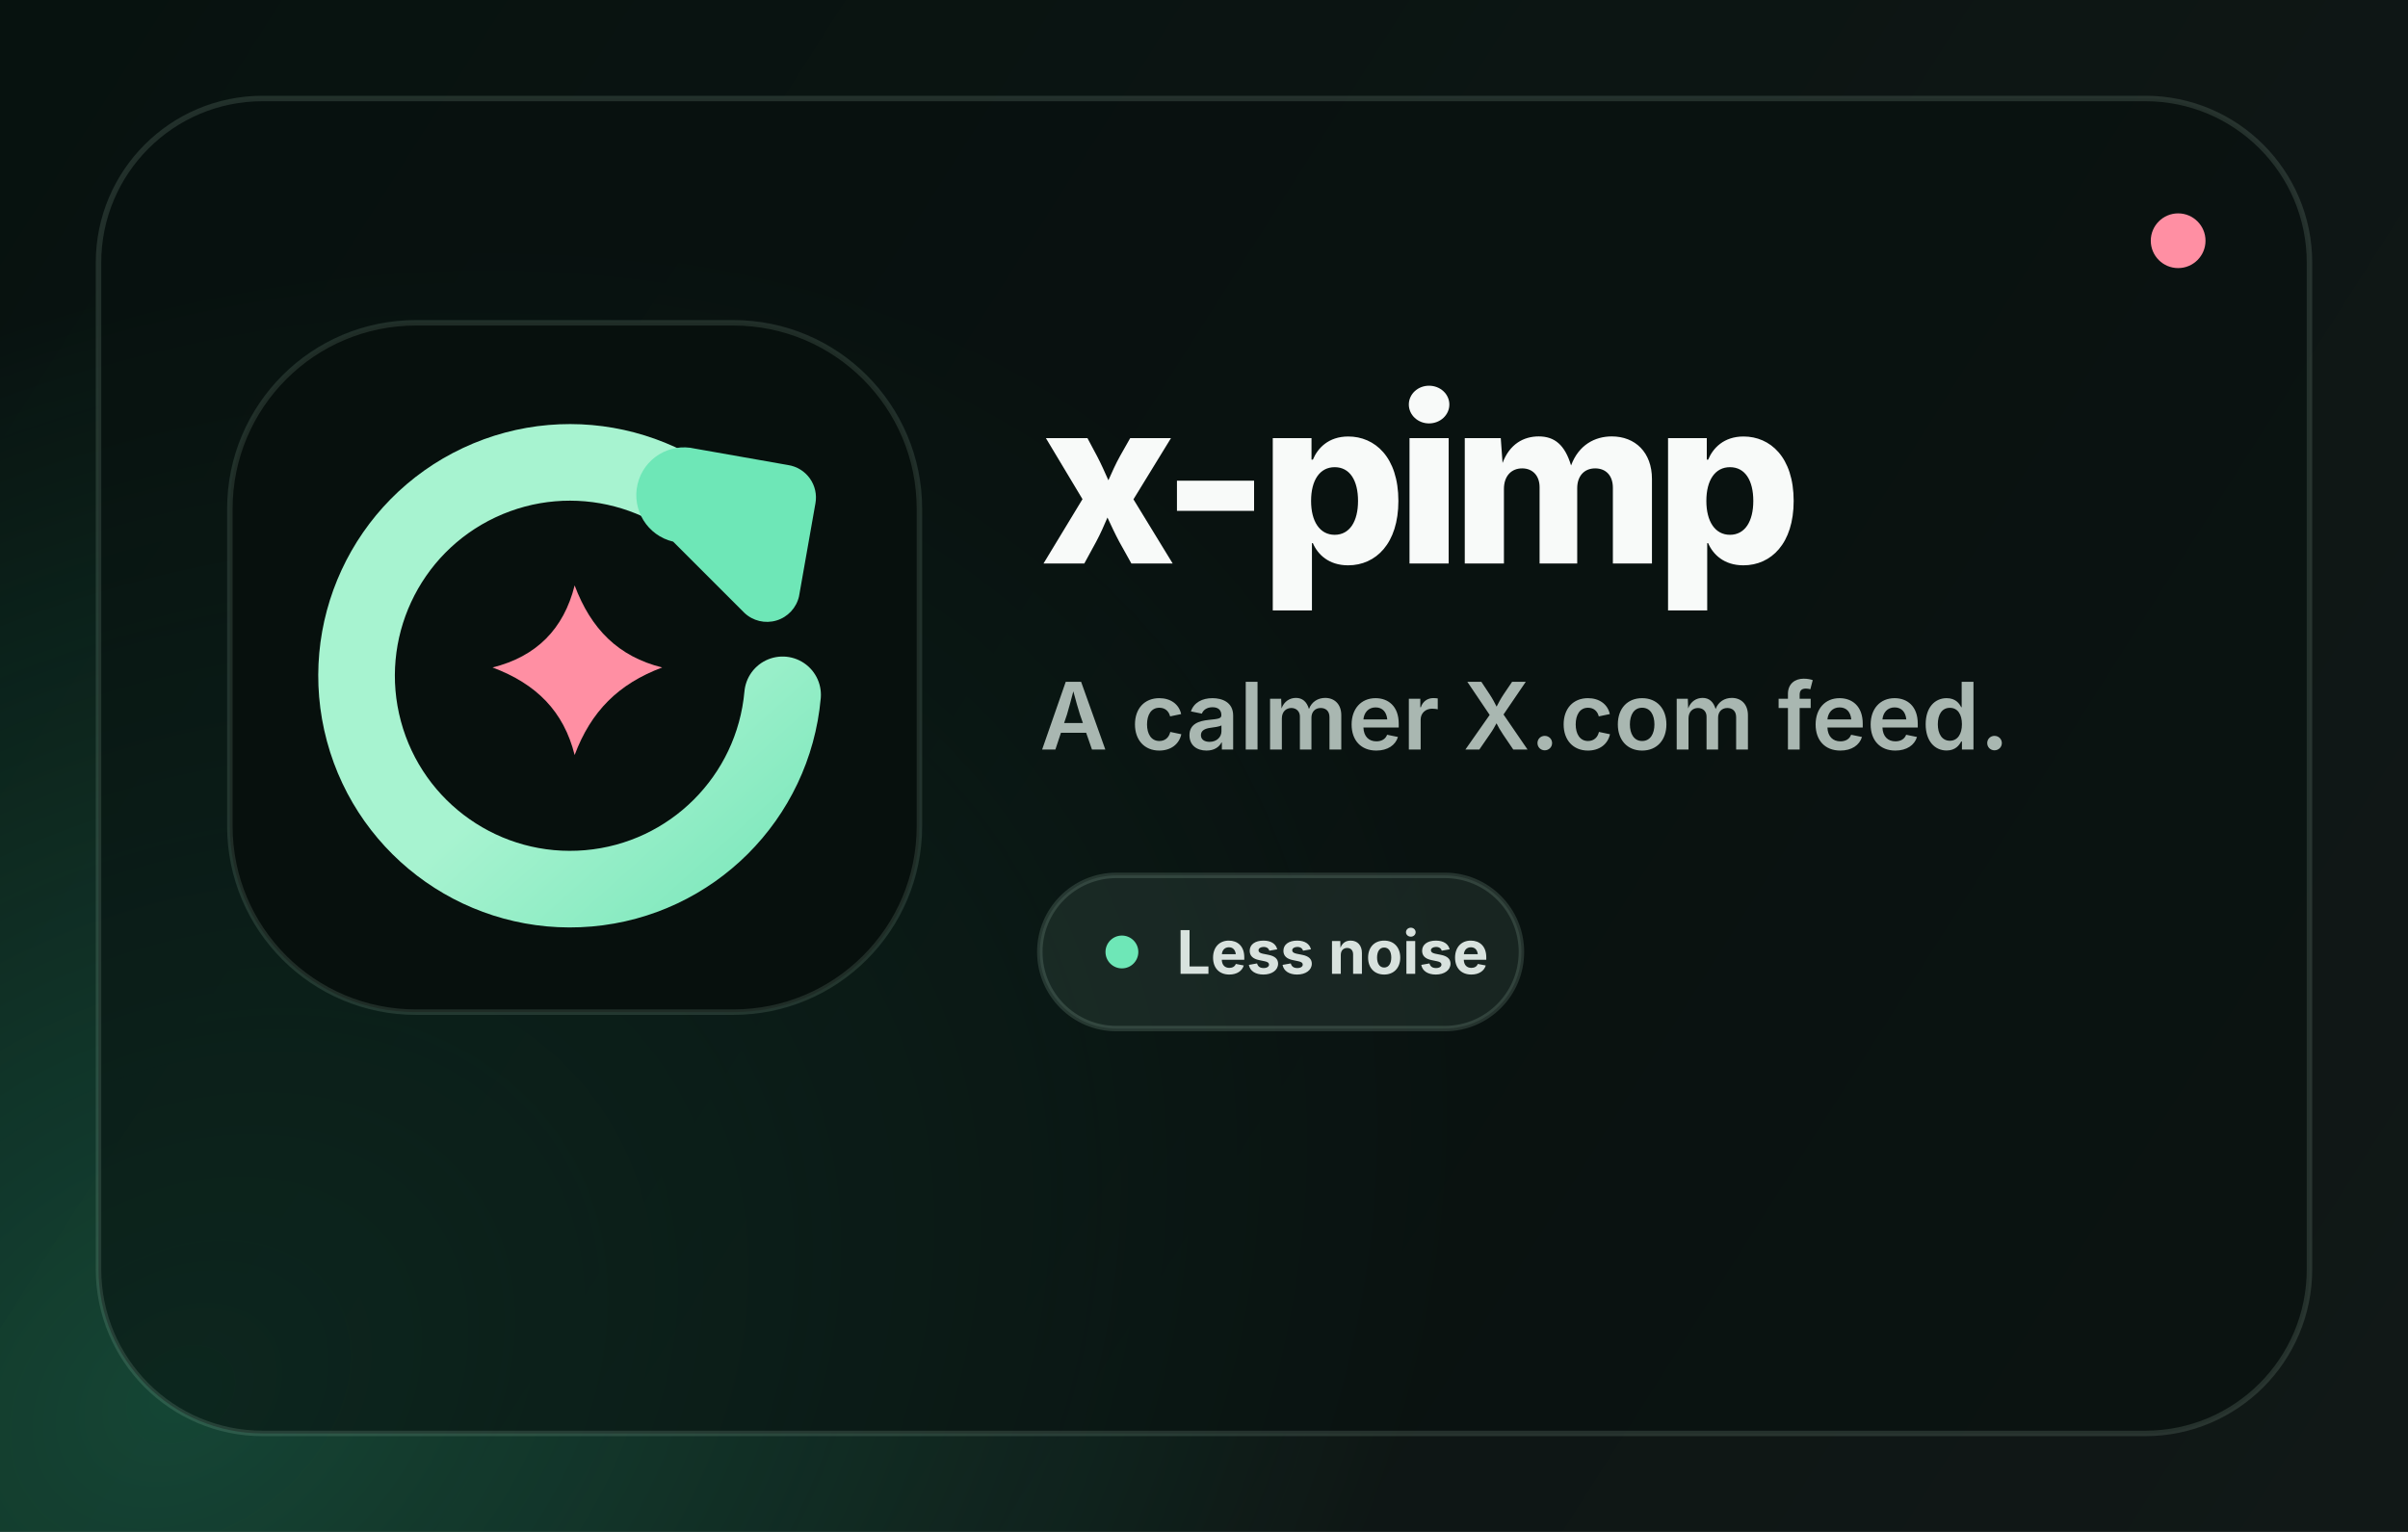
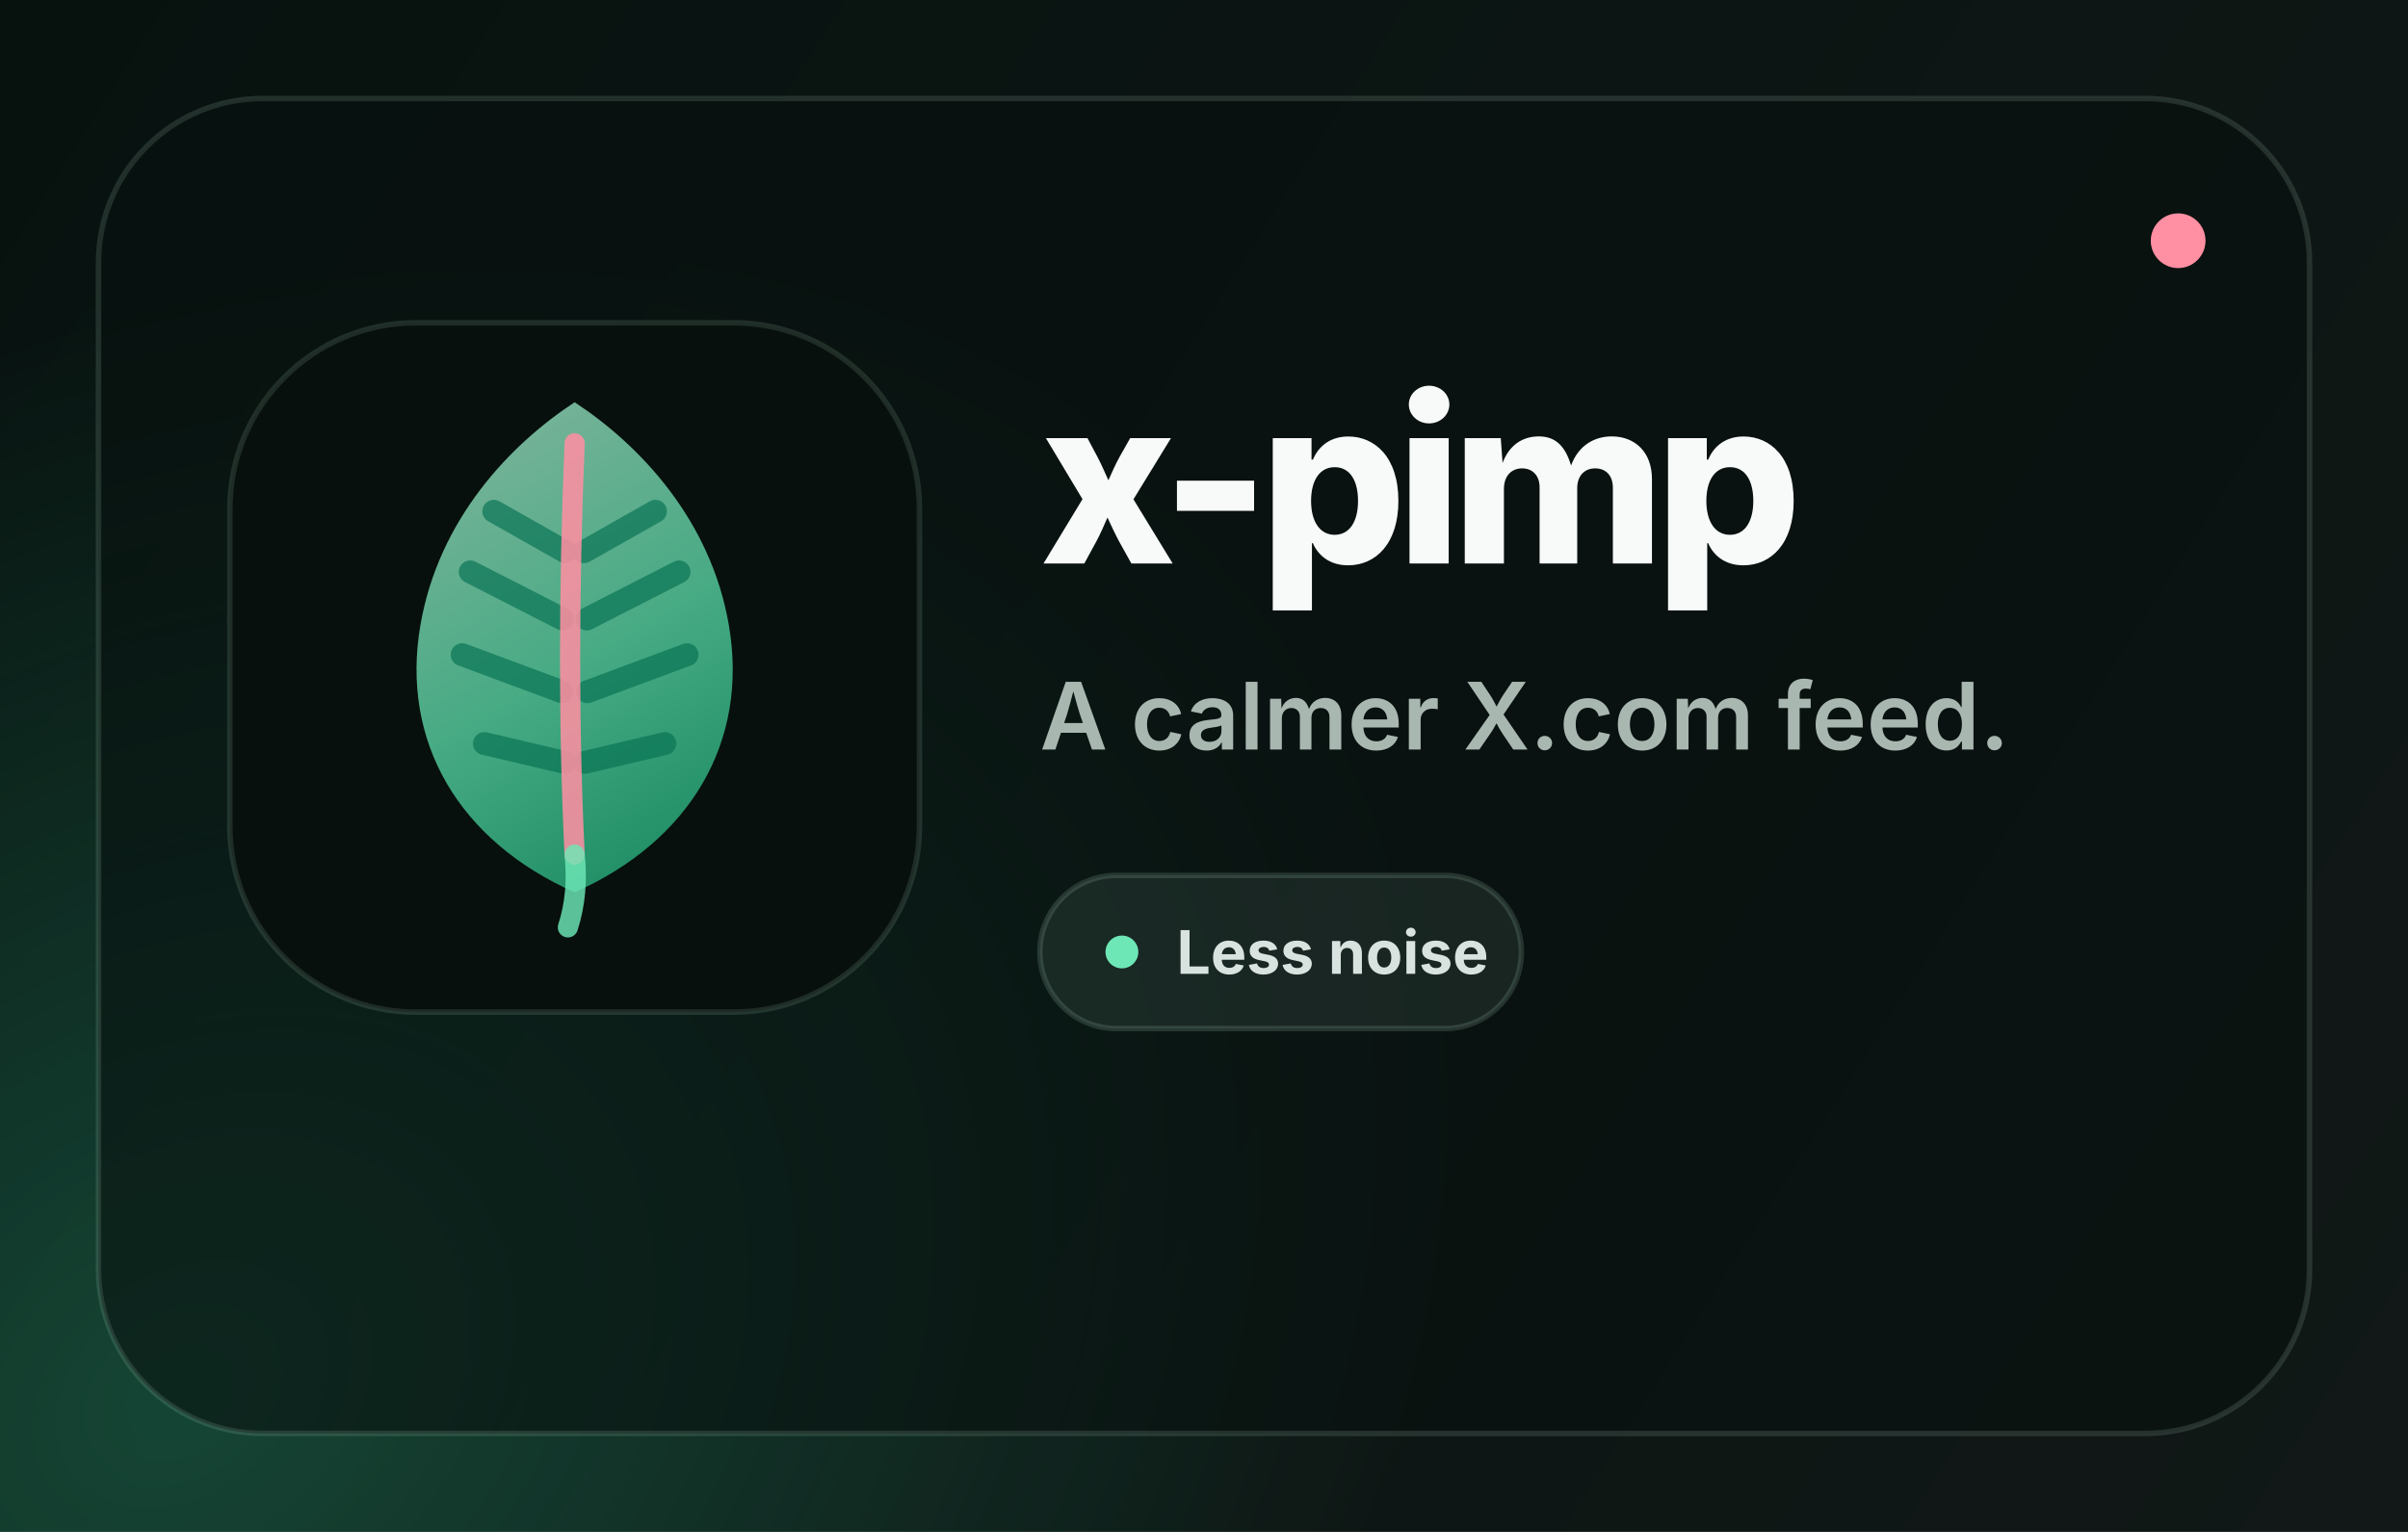
<svg xmlns="http://www.w3.org/2000/svg" width="440" height="280" viewBox="0 0 440 280" role="img" aria-labelledby="title desc">
  <defs>
    <linearGradient id="bg" x1="0" y1="0" x2="440" y2="280" gradientUnits="userSpaceOnUse">
      <stop stop-color="#07120F" />
      <stop offset="1" stop-color="#111817" />
    </linearGradient>
    <radialGradient id="glow" cx="0" cy="0" r="1" gradientTransform="translate(33 254) rotate(-34) scale(250 190)" gradientUnits="userSpaceOnUse">
      <stop stop-color="#34D399" stop-opacity=".26" />
      <stop offset="1" stop-color="#34D399" stop-opacity="0" />
    </radialGradient>
-     <linearGradient id="loop" x1="67" y1="70" x2="153" y2="166" gradientUnits="userSpaceOnUse">
+     <linearGradient id="leaf" x1="320" y1="166" x2="704" y2="836" gradientUnits="userSpaceOnUse">
      <stop stop-color="#A7F3D0" />
-       <stop offset="1" stop-color="#34D399" />
+       <stop offset=".52" stop-color="#5EE7B1" />
+       <stop offset="1" stop-color="#20B981" />
    </linearGradient>
  </defs>
  <rect width="440" height="280" fill="url(#bg)" />
  <rect width="440" height="280" fill="url(#glow)" />
  <rect x="18" y="18" width="404" height="244" rx="30" fill="#08100E" fill-opacity=".58" stroke="#D1FAE5" stroke-opacity=".13" />
  <g transform="translate(42 59)">
    <rect width="126" height="126" rx="34" fill="#07100D" stroke="#D1FAE5" stroke-opacity=".12" />
-     <path d="M94 42A39 39 0 1 0 101 68" fill="none" stroke="url(#loop)" stroke-linecap="round" stroke-width="14" />
-     <path d="m85 23 17 3a6 6 0 0 1 5 7l-3 17a6 6 0 0 1-10 3L81 40a6 6 0 0 1 4-17Z" fill="#6EE7B7" />
-     <path d="M63 48c3 8 8 13 16 15-8 3-13 8-16 16-2-8-7-13-15-16 8-2 13-7 15-15Z" fill="#FF8FA3" />
+     <g transform="scale(.1230469)">
+       <path d="M512 846c-171-76-259-223-229-397 27-157 133-268 229-331 96 63 202 174 229 331 30 174-58 321-229 397Z" fill="url(#leaf)" fill-opacity=".72" />
+       <g fill="none" stroke="#087254" stroke-linecap="round" stroke-width="34" opacity=".68">
+         <path d="M498 340 392 280" />
+         <path d="M526 340 632 280" />
+         <path d="M494 440 357 370" />
+         <path d="M530 440 667 370" />
+         <path d="M493 548 345 493" />
+         <path d="M531 548 679 493" />
+         <path d="M497 653 378 625" />
+         <path d="M527 653 646 625" />
+       </g>
+       <path d="M512 790c-9-185-9-391 0-611" fill="none" stroke="#FF8FA3" stroke-opacity=".86" stroke-linecap="round" stroke-width="30" />
+       <path d="M512 790c4 38 1 74-10 108" fill="none" stroke="#6EE7B7" stroke-opacity=".82" stroke-linecap="round" stroke-width="30" />
+     </g>
  </g>
  <text x="190" y="103" fill="#F8FAF9" font-family="Inter, -apple-system, BlinkMacSystemFont, 'Segoe UI', sans-serif" font-size="42" font-weight="800" letter-spacing="-1.8">x-pimp</text>
  <text x="190" y="137" fill="#A9B7B1" font-family="Inter, -apple-system, BlinkMacSystemFont, 'Segoe UI', sans-serif" font-size="17" font-weight="600">A calmer X.com feed.</text>
  <g transform="translate(190 160)">
    <rect width="88" height="28" rx="14" fill="#D1FAE5" fill-opacity=".08" stroke="#D1FAE5" stroke-opacity=".14" />
    <circle cx="15" cy="14" r="3" fill="#6EE7B7" />
    <text x="25" y="18" fill="#D8E2DE" font-family="Inter, -apple-system, BlinkMacSystemFont, 'Segoe UI', sans-serif" font-size="11" font-weight="650">Less noise</text>
  </g>
  <circle cx="398" cy="44" r="5" fill="#FF8FA3" />
</svg>
